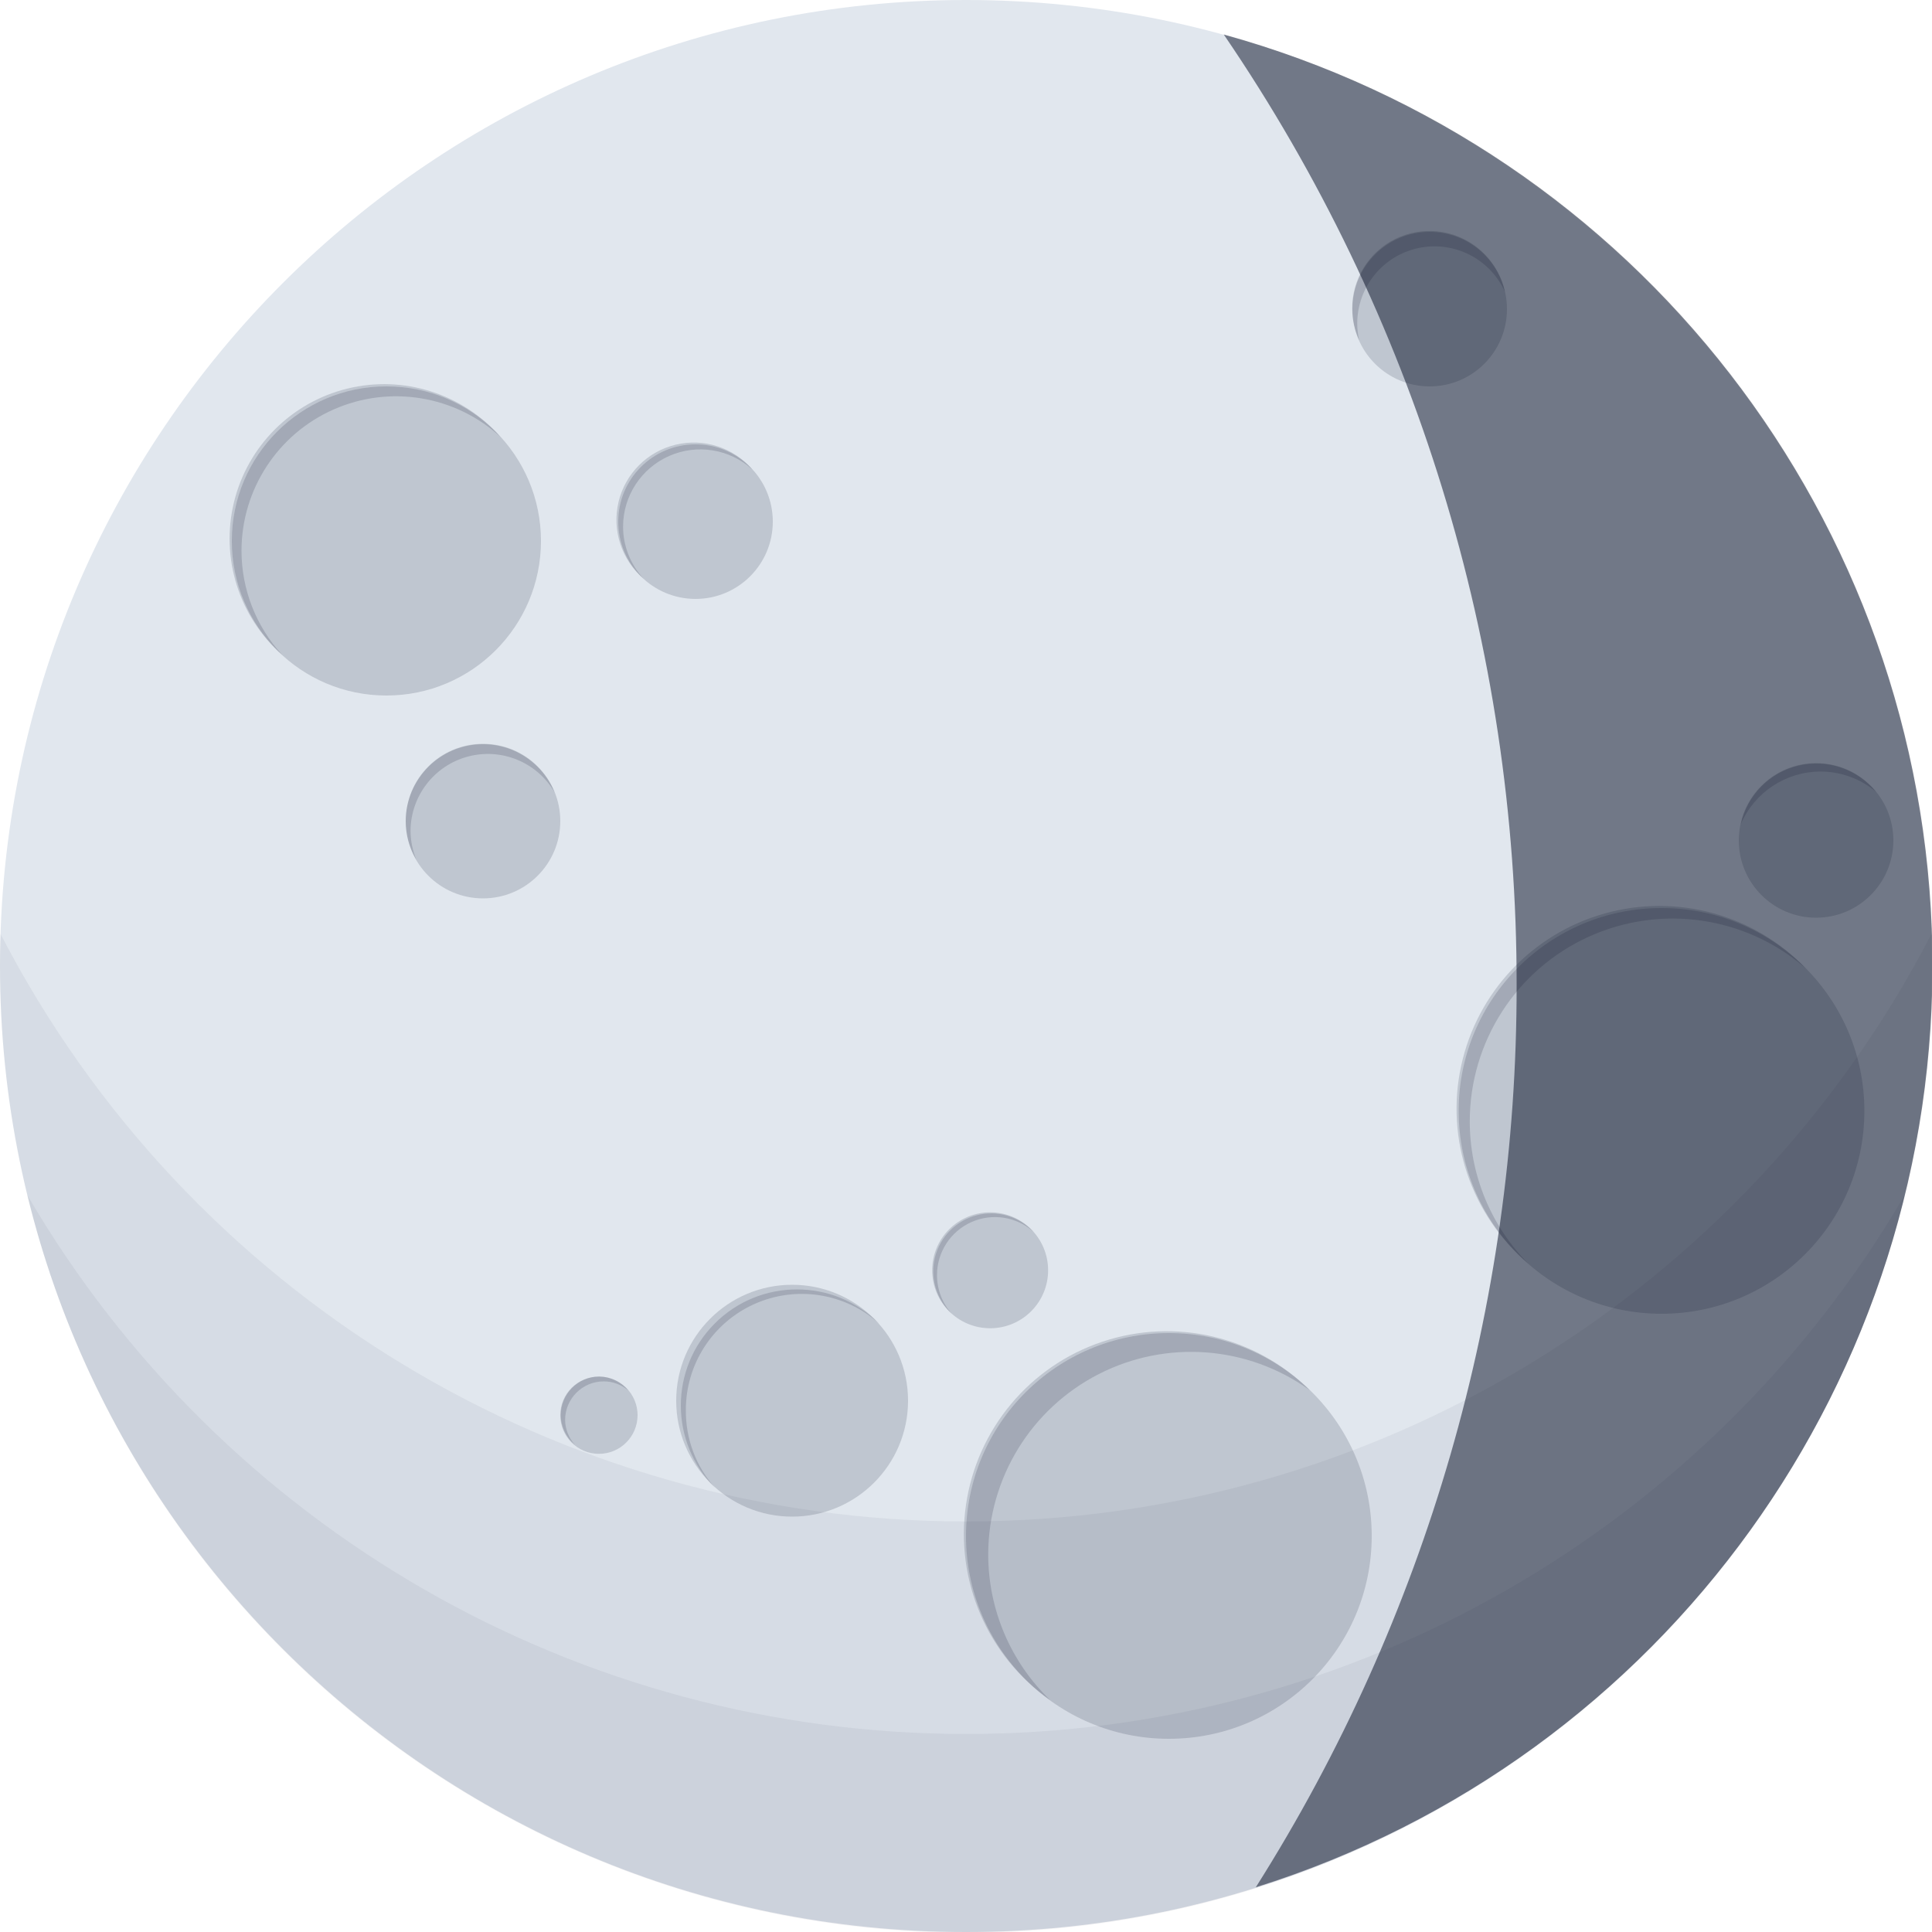
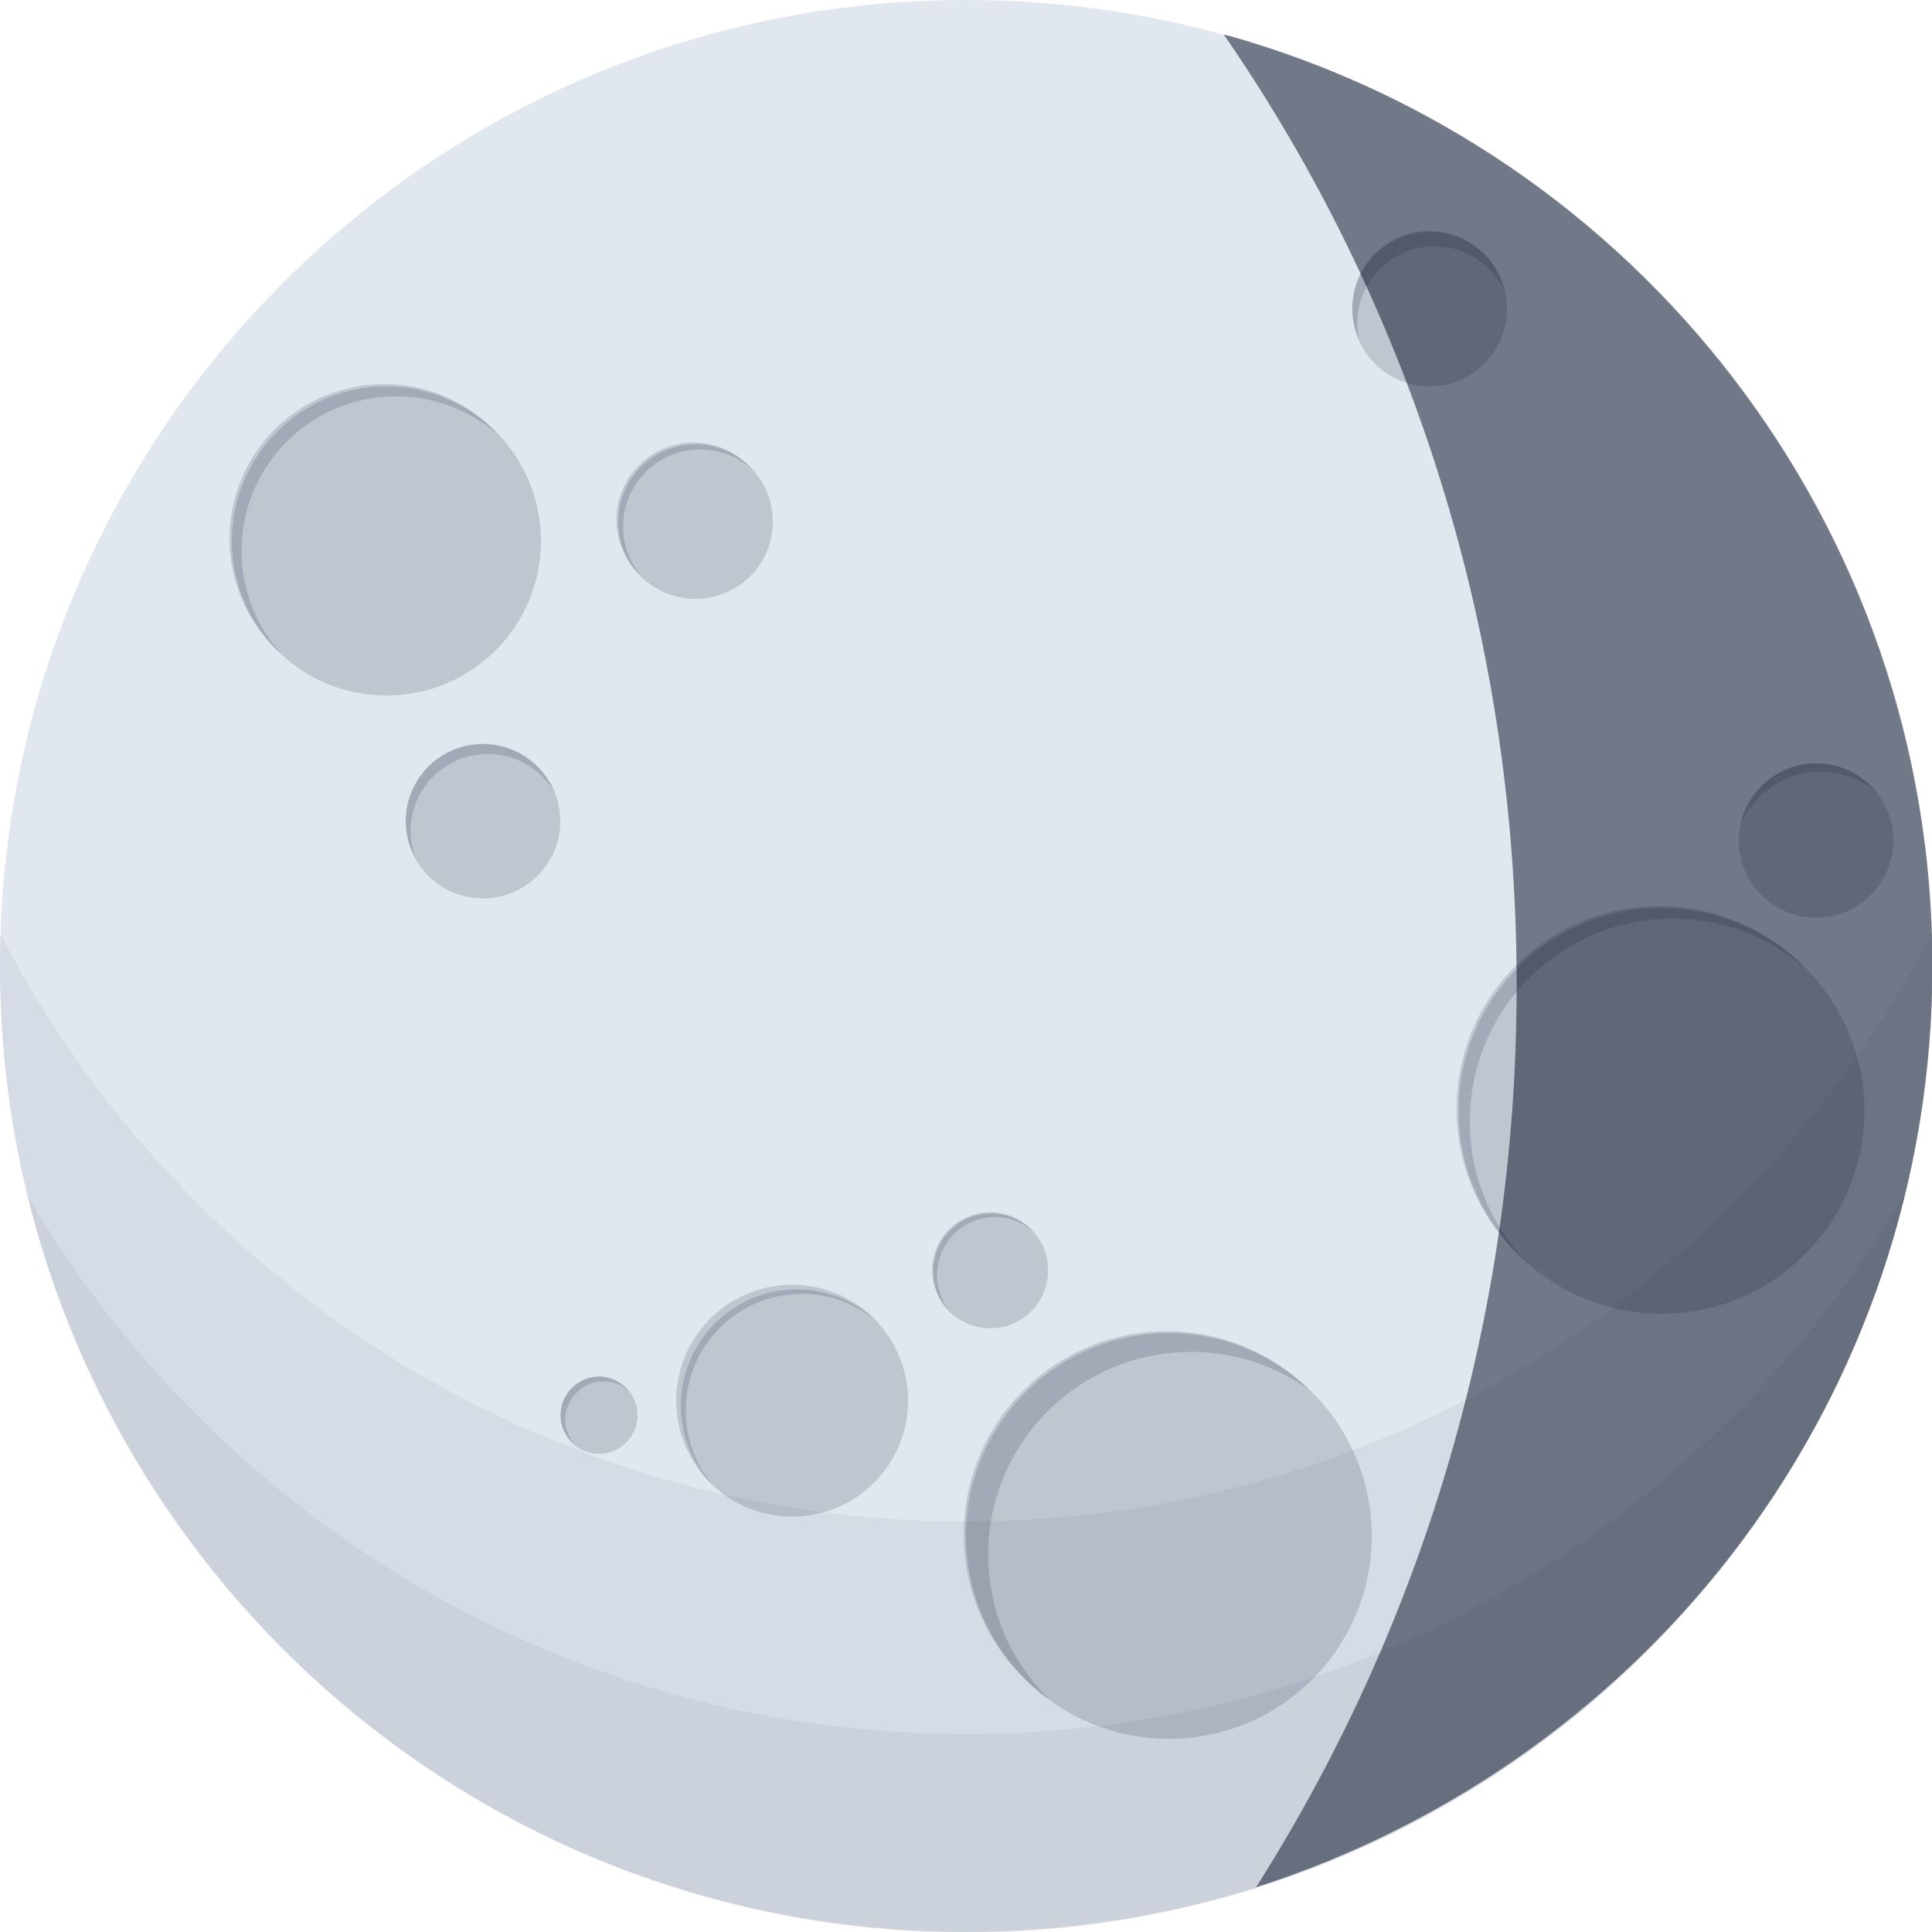
- <svg xmlns="http://www.w3.org/2000/svg" viewBox="0 0 200 200">
-   <defs>
-     <style>.a{fill:none;}.b{fill:#e1e7ee;}.c,.d,.e{fill:#020920;}.c{opacity:0.15;}.d{opacity:0.05;}.e{opacity:0.5;}</style>
-   </defs>
-   <path class="a" d="M320-20A100,100,0,0,1,220-120,100,100,0,0,1,320-220a100.07,100.07,0,0,1,26.58,3.58,174.83,174.83,0,0,0-146-78.58,175,175,0,0,0-175,175,175,175,0,0,0,175,175,174.83,174.83,0,0,0,146-78.58A100.07,100.07,0,0,1,320-20Z" />
-   <circle class="b" cx="100" cy="100" r="100" />
-   <circle class="c" cx="121" cy="159" r="21" />
-   <path class="c" d="M102.3,160.91a21,21,0,0,1,33.28-17A21,21,0,1,0,108.72,176,20.93,20.93,0,0,1,102.3,160.91Z" />
-   <circle class="c" cx="172" cy="115" r="21" />
-   <path class="c" d="M152.15,116.06a21,21,0,0,1,34.8-15.8A21,21,0,1,0,158.2,130.8,20.91,20.91,0,0,1,152.15,116.06Z" />
-   <circle class="c" cx="188" cy="87" r="8" />
-   <path class="c" d="M188.45,79.87a8.93,8.93,0,0,1,5.76,2.1,8,8,0,0,0-14,3.34A9,9,0,0,1,188.45,79.87Z" />
-   <circle class="c" cx="148" cy="32" r="8" />
-   <path class="c" d="M140.5,33.5a8,8,0,0,1,15.3-3.27,8,8,0,1,0-15.1,5A7.94,7.94,0,0,1,140.5,33.5Z" />
-   <circle class="c" cx="40" cy="56" r="16" />
-   <path class="c" d="M25,57A16,16,0,0,1,51.79,45.21,16,16,0,1,0,29.21,67.79,15.92,15.92,0,0,1,25,57Z" />
-   <circle class="c" cx="72" cy="54" r="8" />
-   <path class="c" d="M64.5,54.5a8,8,0,0,1,13.39-5.89A8,8,0,1,0,66.61,59.89,7.92,7.92,0,0,1,64.5,54.5Z" />
-   <circle class="c" cx="50" cy="85" r="8" />
-   <path class="c" d="M42.5,86a8,8,0,0,1,14.9-4A8,8,0,0,0,42,85a7.88,7.88,0,0,0,1.1,4A8,8,0,0,1,42.5,86Z" />
-   <circle class="c" cx="82" cy="145" r="12" />
-   <path class="c" d="M71,146a12,12,0,0,1,20-9A12,12,0,1,0,74,154,11.91,11.91,0,0,1,71,146Z" />
-   <circle class="c" cx="102.5" cy="131.5" r="6" />
-   <path class="c" d="M97,132a6,6,0,0,1,10-4.48A6,6,0,1,0,98.52,136,6,6,0,0,1,97,132Z" />
-   <circle class="c" cx="62" cy="146.5" r="4" />
-   <path class="c" d="M58.5,147a4,4,0,0,1,4-4,3.9,3.9,0,0,1,2.55.95,4,4,0,0,0-3-1.45,4,4,0,0,0-4,4,4,4,0,0,0,1.45,3.05A3.9,3.9,0,0,1,58.5,147Z" />
-   <path class="d" d="M100,157.5A112.48,112.48,0,0,1,.06,96.69C0,97.79,0,98.89,0,100a100,100,0,0,0,200,0c0-1.11,0-2.21-.06-3.31A112.48,112.48,0,0,1,100,157.5Z" />
-   <path class="d" d="M100,179.5A112.45,112.45,0,0,1,2.84,123.74a100,100,0,0,0,194.32,0A112.45,112.45,0,0,1,100,179.5Z" />
-   <path class="e" d="M126.71,3.61A174.21,174.21,0,0,1,157,102a174.17,174.17,0,0,1-27,93.37,100,100,0,0,0-3.32-191.8Z" />
+ <svg xmlns="http://www.w3.org/2000/svg" version="1.1" width="32" height="32" viewBox="0 0 32 32">
+   <path fill="#e1e7ee" d="M32 16c0 8.837-7.163 16-16 16s-16-7.163-16-16c0-8.837 7.163-16 16-16s16 7.163 16 16z" />
+   <path fill="#020920" opacity="0.15" d="M22.72 25.44c0 1.856-1.504 3.36-3.36 3.36s-3.36-1.504-3.36-3.36c0-1.856 1.504-3.36 3.36-3.36s3.36 1.504 3.36 3.36z" />
+   <path fill="#020920" opacity="0.15" d="M16.368 25.746c0.003-1.853 1.506-3.354 3.36-3.354 0.738 0 1.42 0.238 1.974 0.641l-0.010-0.007c-0.607-0.603-1.444-0.976-2.368-0.976-1.856 0-3.36 1.504-3.36 3.36 0 1.133 0.561 2.135 1.42 2.744l0.010 0.007c-0.634-0.61-1.027-1.466-1.027-2.413 0-0 0-0.001 0-0.001v0z" />
+   <path fill="#020920" opacity="0.15" d="M30.88 18.4c0 1.856-1.504 3.36-3.36 3.36s-3.36-1.504-3.36-3.36c0-1.856 1.504-3.36 3.36-3.36s3.36 1.504 3.36 3.36z" />
+   <path fill="#020920" opacity="0.15" d="M24.344 18.57c0.003-1.854 1.506-3.355 3.36-3.355 0.847 0 1.621 0.313 2.212 0.831l-0.004-0.003c-0.613-0.639-1.473-1.036-2.427-1.036-1.856 0-3.36 1.504-3.36 3.36 0 1.025 0.459 1.942 1.182 2.559l0.005 0.004c-0.598-0.604-0.968-1.436-0.968-2.354 0-0.002 0-0.003 0-0.005v0z" />
+   <path fill="#020920" opacity="0.15" d="M31.36 13.92c0 0.707-0.573 1.28-1.28 1.28s-1.28-0.573-1.28-1.28c0-0.707 0.573-1.28 1.28-1.28s1.28 0.573 1.28 1.28z" />
+   <path fill="#020920" opacity="0.15" d="M30.152 12.779c0 0 0.001 0 0.001 0 0.352 0 0.674 0.127 0.923 0.338l-0.002-0.002c-0.237-0.287-0.592-0.469-0.99-0.469-0.609 0-1.118 0.425-1.248 0.995l-0.002 0.009c0.226-0.515 0.731-0.869 1.318-0.87h0z" />
+   <path fill="#020920" opacity="0.15" d="M24.96 5.12c0 0.707-0.573 1.28-1.28 1.28s-1.28-0.573-1.28-1.28c0-0.707 0.573-1.28 1.28-1.28s1.28 0.573 1.28 1.28z" />
+   <path fill="#020920" opacity="0.15" d="M22.48 5.36c0-0.707 0.573-1.28 1.28-1.28 0.517 0 0.963 0.307 1.165 0.748l0.003 0.008c-0.128-0.582-0.64-1.011-1.251-1.011-0.707 0-1.28 0.573-1.28 1.28 0 0.193 0.043 0.375 0.119 0.539l-0.003-0.008c-0.020-0.083-0.031-0.178-0.032-0.276v-0z" />
+   <path fill="#020920" opacity="0.15" d="M8.96 8.96c0 1.414-1.146 2.56-2.56 2.56s-2.56-1.146-2.56-2.56c0-1.414 1.146-2.56 2.56-2.56s2.56 1.146 2.56 2.56z" />
+   <path fill="#020920" opacity="0.15" d="M4 9.12c0.002-1.412 1.147-2.556 2.56-2.556 0.666 0 1.273 0.254 1.728 0.671l-0.002-0.002c-0.472-0.535-1.158-0.871-1.924-0.871-1.414 0-2.56 1.146-2.56 2.56 0 0.765 0.336 1.452 0.868 1.921l0.003 0.002c-0.418-0.452-0.674-1.059-0.674-1.726 0-0 0-0.001 0-0.001v0z" />
+   <path fill="#020920" opacity="0.15" d="M12.8 8.64c0 0.707-0.573 1.28-1.28 1.28s-1.28-0.573-1.28-1.28c0-0.707 0.573-1.28 1.28-1.28s1.28 0.573 1.28 1.28z" />
+   <path fill="#020920" opacity="0.15" d="M10.32 8.72c0.002-0.705 0.574-1.277 1.28-1.277 0.333 0 0.636 0.127 0.863 0.335l-0.001-0.001c-0.236-0.275-0.584-0.447-0.972-0.447-0.707 0-1.28 0.573-1.28 1.28 0 0.388 0.173 0.736 0.446 0.971l0.002 0.001c-0.209-0.225-0.338-0.528-0.338-0.861 0-0 0-0.001 0-0.001v0z" />
+   <path fill="#020920" opacity="0.15" d="M9.28 13.6c0 0.707-0.573 1.28-1.28 1.28s-1.28-0.573-1.28-1.28c0-0.707 0.573-1.28 1.28-1.28s1.28 0.573 1.28 1.28z" />
+   <path fill="#020920" opacity="0.15" d="M6.8 13.76c0.004-0.704 0.576-1.272 1.28-1.272 0.468 0 0.878 0.251 1.101 0.626l0.003 0.006c-0.197-0.47-0.652-0.794-1.184-0.794-0.705 0-1.276 0.569-1.28 1.273v0c0 0.236 0.066 0.457 0.179 0.646l-0.003-0.006c-0.060-0.142-0.095-0.307-0.096-0.48v-0z" />
+   <path fill="#020920" opacity="0.15" d="M15.040 23.2c0 1.060-0.86 1.92-1.92 1.92s-1.92-0.86-1.92-1.92c0-1.060 0.86-1.92 1.92-1.92s1.92 0.86 1.92 1.92z" />
+   <path fill="#020920" opacity="0.15" d="M11.36 23.36c0-0.003-0-0.006-0-0.009 0-1.060 0.86-1.92 1.92-1.92 0.493 0 0.942 0.186 1.282 0.491l-0.002-0.002c-0.348-0.348-0.829-0.563-1.36-0.563-1.062 0-1.923 0.861-1.923 1.923 0 0.531 0.215 1.012 0.563 1.36v0c-0.298-0.335-0.48-0.778-0.48-1.265 0-0.005 0-0.011 0-0.016v0.001z" />
+   <path fill="#020920" opacity="0.15" d="M17.36 21.040c0 0.53-0.43 0.96-0.96 0.96s-0.96-0.43-0.96-0.96c0-0.53 0.43-0.96 0.96-0.96s0.96 0.43 0.96 0.96z" />
+   <path fill="#020920" opacity="0.15" d="M15.52 21.12c0-0 0-0.001 0-0.001 0-0.53 0.43-0.96 0.96-0.96 0.246 0 0.471 0.093 0.641 0.245l-0.001-0.001c-0.176-0.188-0.425-0.306-0.702-0.306-0.53 0-0.96 0.43-0.96 0.96 0 0.277 0.117 0.527 0.305 0.702l0.001 0c-0.151-0.169-0.243-0.393-0.243-0.639 0-0 0-0.001 0-0.002v0z" />
+   <path fill="#020920" opacity="0.15" d="M10.56 23.44c0 0.353-0.287 0.64-0.64 0.64s-0.64-0.287-0.64-0.64c0-0.353 0.287-0.64 0.64-0.64s0.64 0.287 0.64 0.64z" />
+   <path fill="#020920" opacity="0.15" d="M9.36 23.52c0-0.353 0.287-0.64 0.64-0.64v0c0.156 0 0.299 0.058 0.409 0.153l-0.001-0.001c-0.116-0.139-0.287-0.228-0.479-0.232h-0.001c-0.353 0-0.64 0.287-0.64 0.64v0c0.002 0.196 0.091 0.371 0.231 0.487l0.001 0.001c-0.097-0.108-0.158-0.251-0.16-0.407v-0z" />
+   <path fill="#020920" opacity="0.05" d="M16 25.2c-0.001 0-0.003 0-0.005 0-6.919 0-12.927-3.905-15.938-9.631l-0.047-0.099c-0.010 0.176-0.010 0.352-0.010 0.53 0 8.837 7.163 16 16 16s16-7.163 16-16v0c0-0.178 0-0.354-0.010-0.53-3.059 5.825-9.066 9.73-15.986 9.73-0.002 0-0.003 0-0.005 0h0z" />
+   <path fill="#020920" opacity="0.05" d="M16 28.72c-0.002 0-0.005 0-0.007 0-6.594 0-12.36-3.548-15.493-8.838l-0.046-0.083c1.763 7.064 8.053 12.214 15.546 12.214s13.782-5.15 15.522-12.104l0.023-0.11c-3.178 5.374-8.944 8.922-15.538 8.922-0.003 0-0.005 0-0.008 0h0z" />
+   <path fill="#020920" opacity="0.5" d="M20.274 0.578c3.034 4.397 4.846 9.84 4.846 15.706 0 0.013 0 0.025-0 0.038v-0.002c0 0.011 0 0.023 0 0.036 0 5.529-1.61 10.681-4.387 15.015l0.067-0.111c6.55-2.102 11.208-8.14 11.208-15.266 0-7.32-4.916-13.492-11.627-15.395l-0.113-0.027z" />
</svg>
